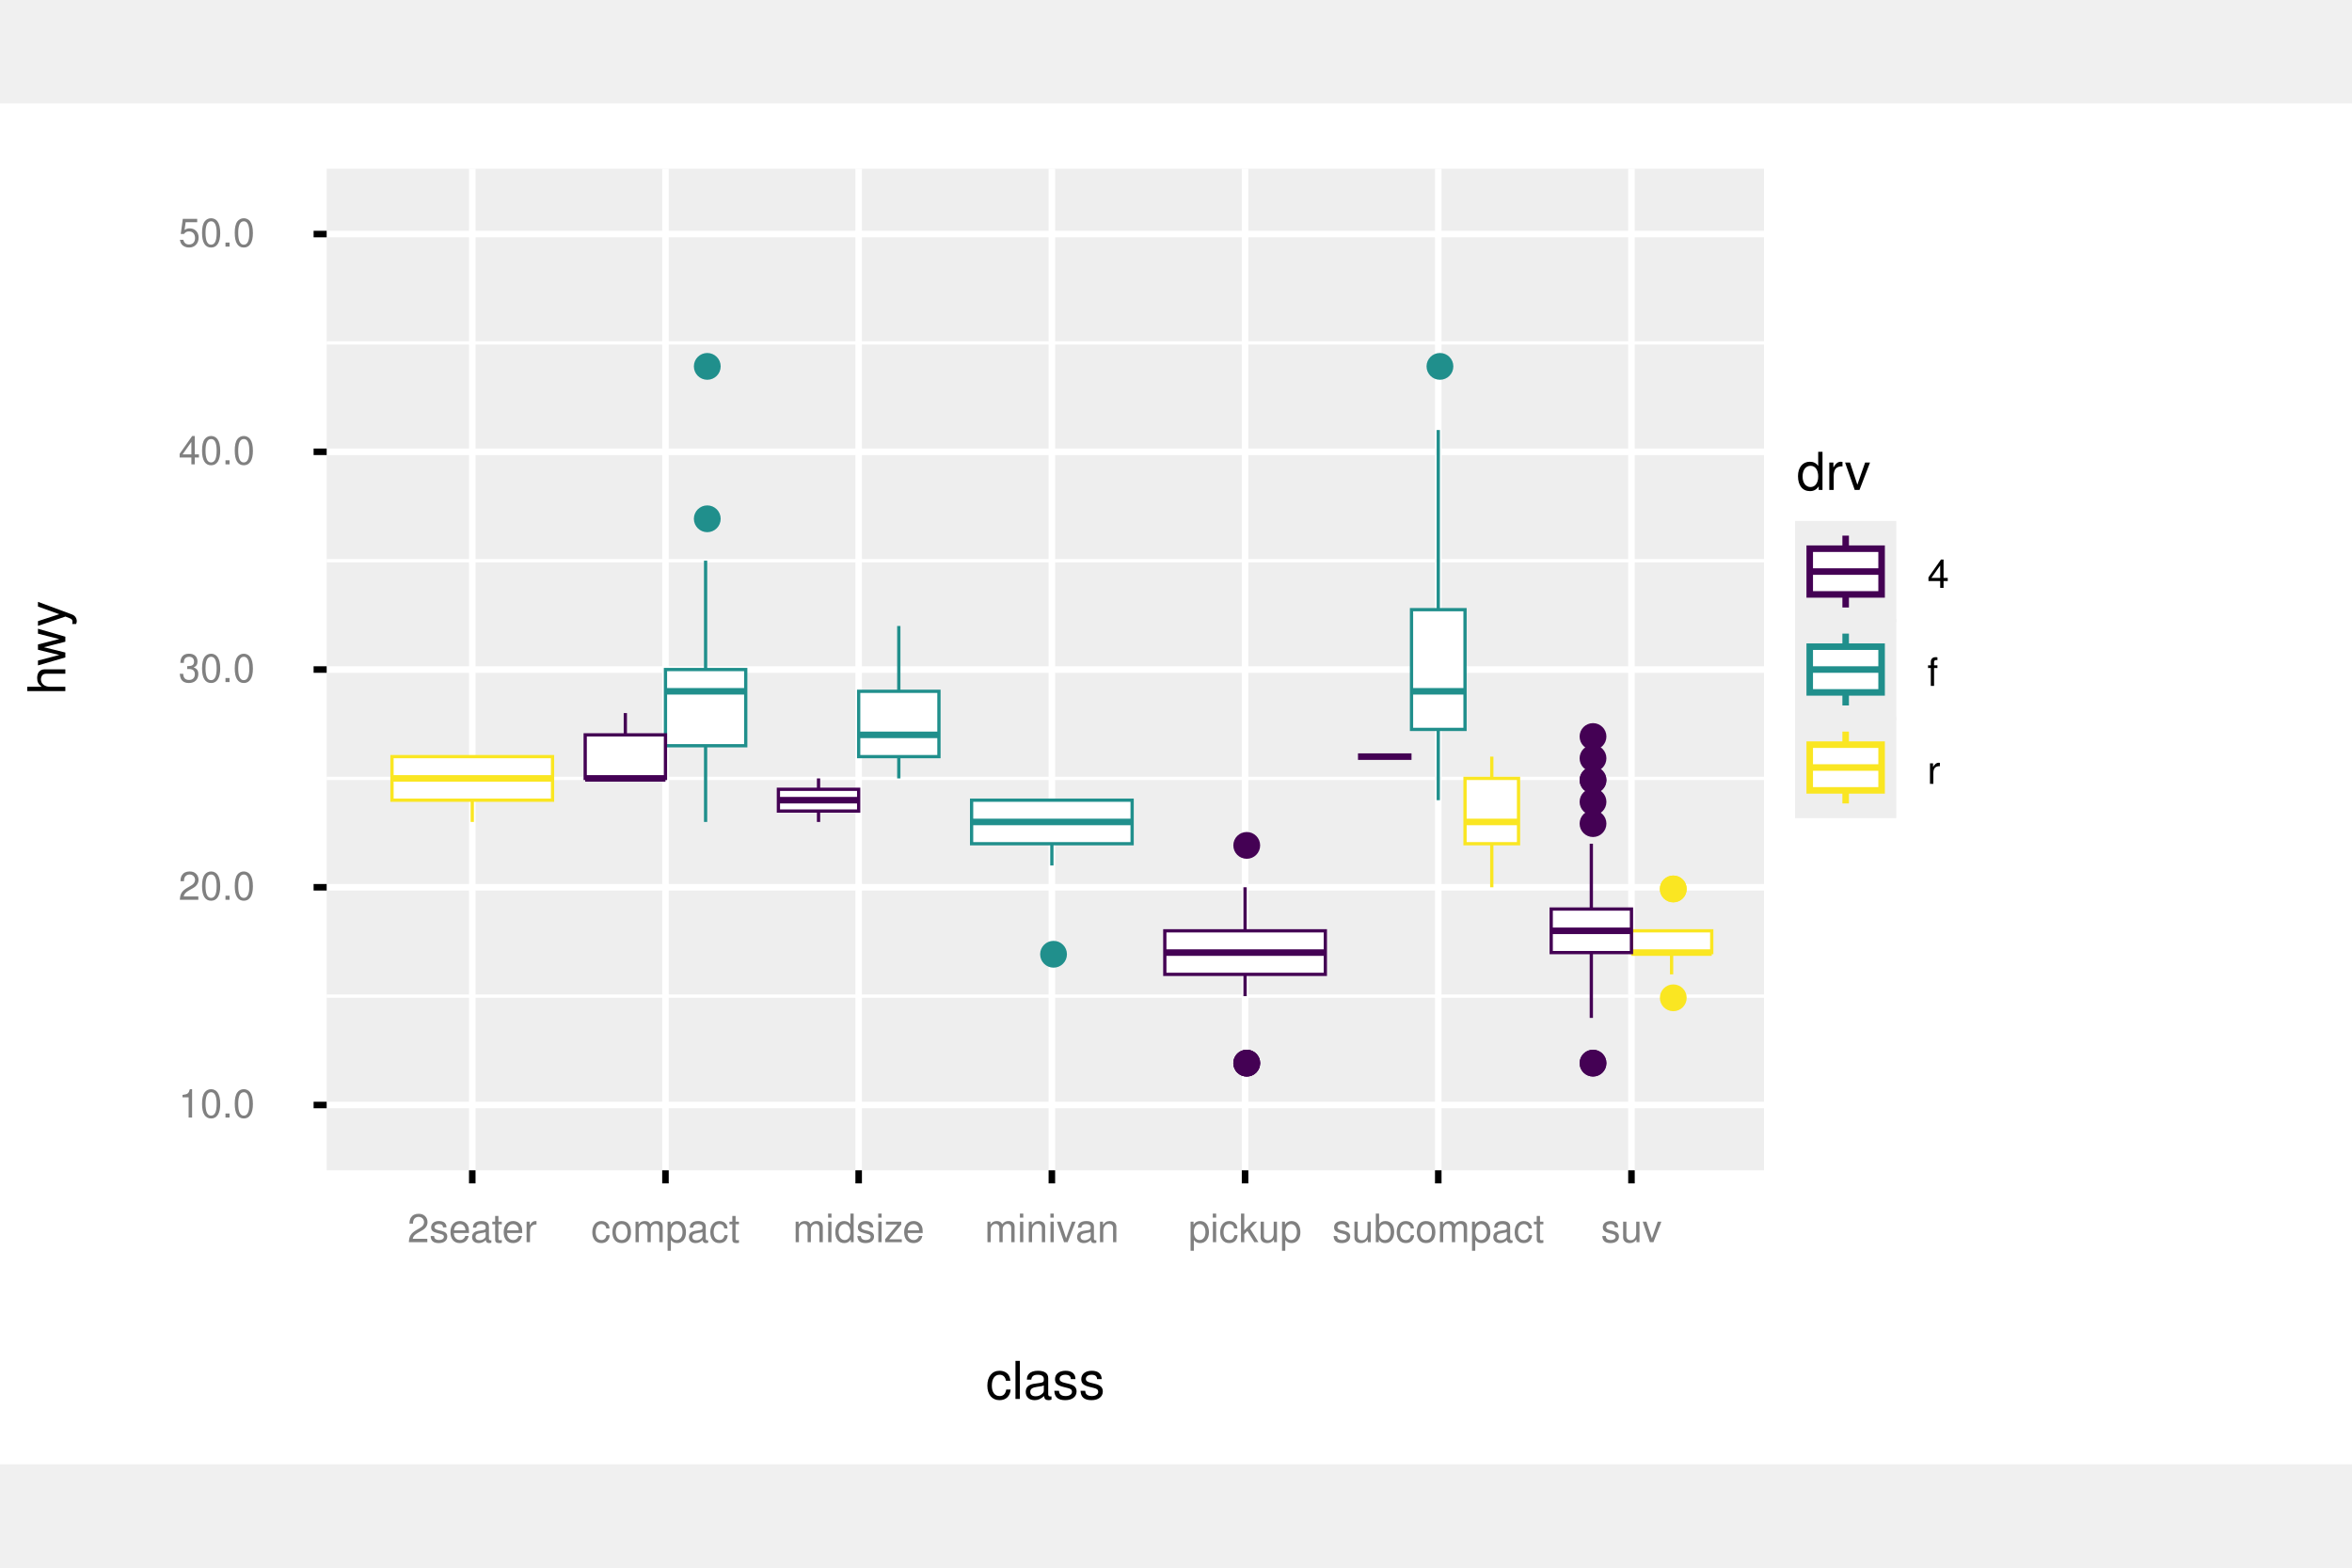
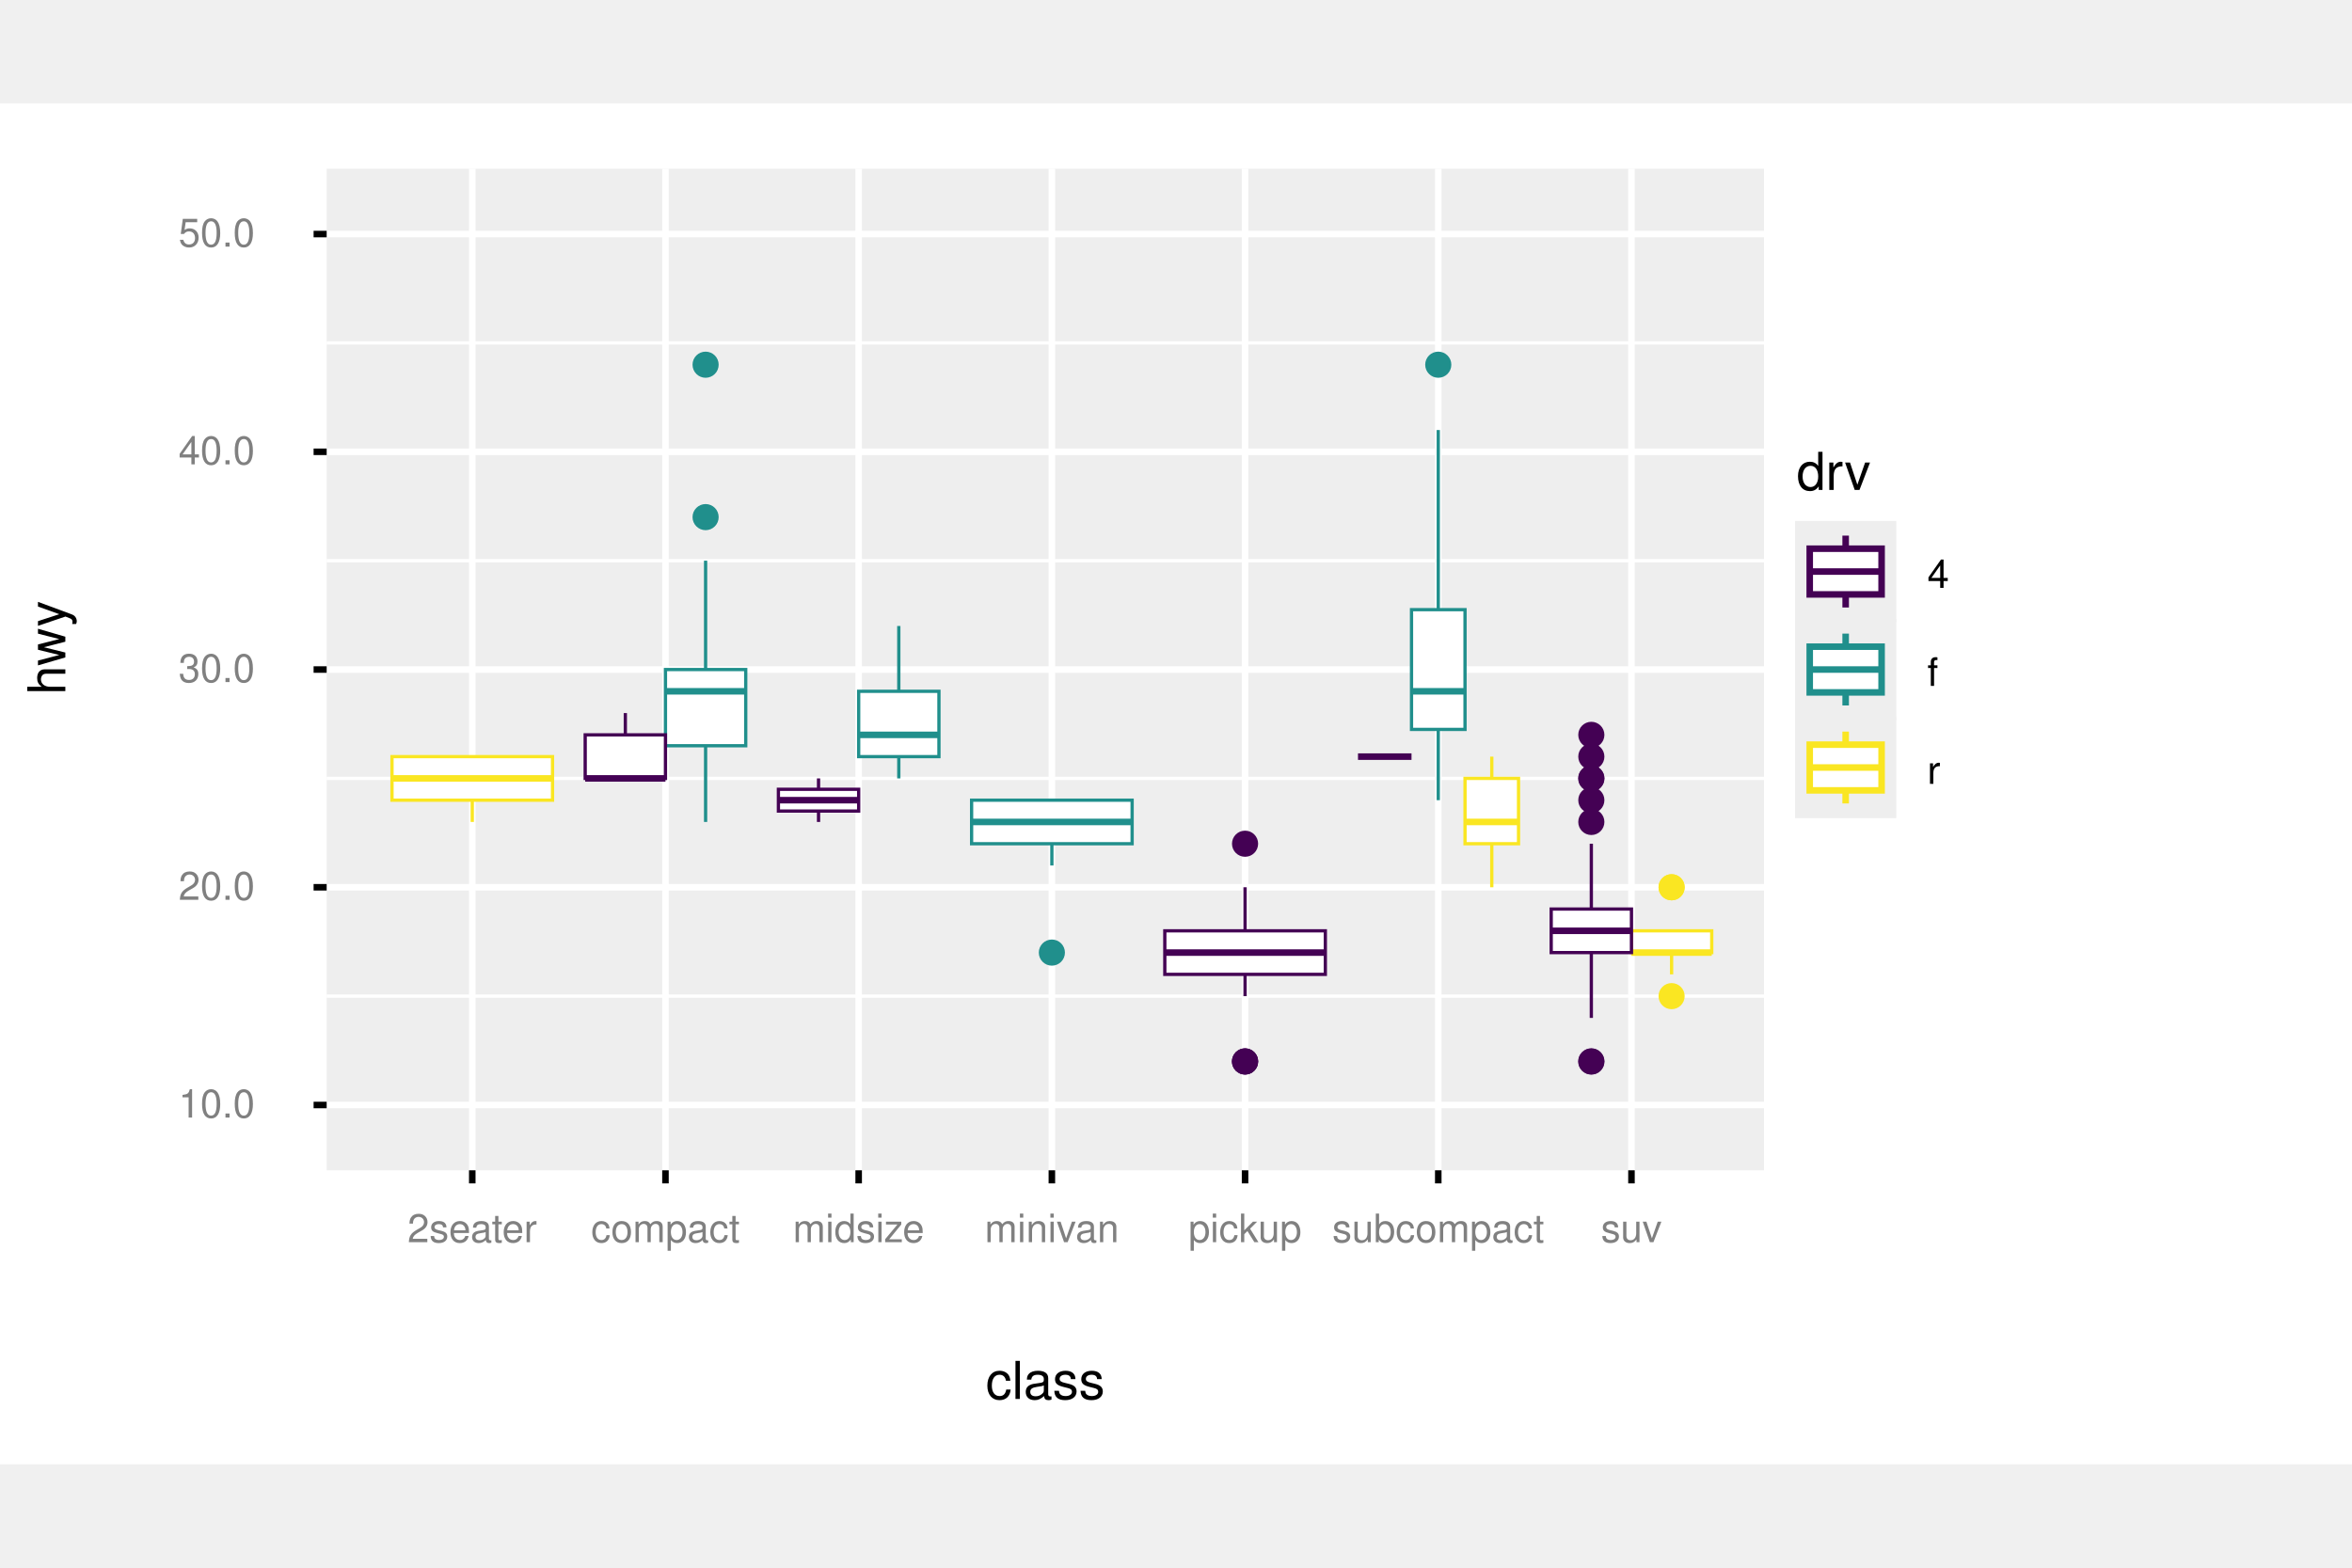
- <svg xmlns="http://www.w3.org/2000/svg" id="gg-867" viewBox="0 0 360 208.333" height="550" width="825.0">
-   <style type="text/css">#gg-867 .gg-axis-text {fill: #808080;font-size: 6px;} #gg-867 .gg-axis-text-x {} #gg-867 .gg-axis-ticks {stroke: #000000;} #gg-867 .gg-axis-title {fill: #000000;font-size: 8px;} #gg-867 .gg-legend-key {stroke: #EEEEEE;fill: #EEEEEE;stroke-width: 0.5;} #gg-867 .gg-legend-text {fill: #000000;font-size: 6px;} #gg-867 .gg-legend-title {fill: #000000;font-size: 8px;} #gg-867 .gg-panel-background {fill: #EEEEEE;} #gg-867 .gg-panel-border {} #gg-867 .gg-panel-grid {stroke: #FFFFFF;} #gg-867 .gg-panel-grid-major {stroke-width: 1;} #gg-867 .gg-panel-grid-minor {stroke-width: 0.5;} #gg-867 .gg-plot-background {fill: #FFFFFF;} #gg-867 .gg-plot-title {font-size: 10px;} #gg-867 .gg-text {font-family: Helvetica, Arial, sans-serif;} </style>
+ <svg xmlns="http://www.w3.org/2000/svg" id="gg-546" viewBox="0 0 360 208.333" height="550" width="825.0">
+   <style type="text/css">#gg-546 .gg-axis-text {fill: #808080;font-size: 6px;} #gg-546 .gg-axis-text-x {} #gg-546 .gg-axis-ticks {stroke: #000000;} #gg-546 .gg-axis-title {fill: #000000;font-size: 8px;} #gg-546 .gg-legend-key {stroke: #EEEEEE;fill: #EEEEEE;stroke-width: 0.5;} #gg-546 .gg-legend-text {fill: #000000;font-size: 6px;} #gg-546 .gg-legend-title {fill: #000000;font-size: 8px;} #gg-546 .gg-panel-background {fill: #EEEEEE;} #gg-546 .gg-panel-border {} #gg-546 .gg-panel-grid {stroke: #FFFFFF;} #gg-546 .gg-panel-grid-major {stroke-width: 1;} #gg-546 .gg-panel-grid-minor {stroke-width: 0.5;} #gg-546 .gg-plot-background {fill: #FFFFFF;} #gg-546 .gg-plot-title {font-size: 10px;} #gg-546 .gg-text {font-family: Helvetica, Arial, sans-serif;} </style>
  <rect class="gg-plot-background" width="100%" height="100%" />
  <g transform="translate(50, 10)">
    <rect x="0" y="0" height="153.333" width="220" class="gg-panel-background gg-panel-border" />
    <g opacity="1" transform="translate(0, 153.3333)">
      <line x2="220" class="gg-axis-line gg-axis-line-x" />
    </g>
    <g transform="translate(10,153.3333)" font-size="10" text-anchor="middle">
      <g opacity="1" transform="translate(189.7143,0)">
        <text y="11" class="gg-text gg-axis-text gg-axis-text-x" text-anchor="middle">suv</text>
      </g>
      <g opacity="1" transform="translate(160.1429,0)">
        <text y="11" class="gg-text gg-axis-text gg-axis-text-x" text-anchor="middle">subcompact</text>
      </g>
      <g opacity="1" transform="translate(130.5714,0)">
        <text y="11" class="gg-text gg-axis-text gg-axis-text-x" text-anchor="middle">pickup</text>
      </g>
      <g opacity="1" transform="translate(101.0,0)">
        <text y="11" class="gg-text gg-axis-text gg-axis-text-x" text-anchor="middle">minivan</text>
      </g>
      <g opacity="1" transform="translate(71.42857,0)">
        <text y="11" class="gg-text gg-axis-text gg-axis-text-x" text-anchor="middle">midsize</text>
      </g>
      <g opacity="1" transform="translate(41.85714,0)">
        <text y="11" class="gg-text gg-axis-text gg-axis-text-x" text-anchor="middle">compact</text>
      </g>
      <g opacity="1" transform="translate(12.28571,0)">
        <text y="11" class="gg-text gg-axis-text gg-axis-text-x" text-anchor="middle">2seater</text>
      </g>
      <g opacity="1" transform="translate(189.7143,0)">
        <line y2="-153.333" class="gg-panel-grid gg-panel-grid-major" />
      </g>
      <g opacity="1" transform="translate(160.1429,0)">
        <line y2="-153.333" class="gg-panel-grid gg-panel-grid-major" />
      </g>
      <g opacity="1" transform="translate(130.5714,0)">
        <line y2="-153.333" class="gg-panel-grid gg-panel-grid-major" />
      </g>
      <g opacity="1" transform="translate(101.0,0)">
        <line y2="-153.333" class="gg-panel-grid gg-panel-grid-major" />
      </g>
      <g opacity="1" transform="translate(71.42857,0)">
        <line y2="-153.333" class="gg-panel-grid gg-panel-grid-major" />
      </g>
      <g opacity="1" transform="translate(41.85714,0)">
        <line y2="-153.333" class="gg-panel-grid gg-panel-grid-major" />
      </g>
      <g opacity="1" transform="translate(12.28571,0)">
        <line y2="-153.333" class="gg-panel-grid gg-panel-grid-major" />
      </g>
      <g opacity="1" transform="translate(160.1429,0)">
</g>
      <g opacity="1" transform="translate(130.5714,0)">
</g>
      <g opacity="1" transform="translate(101.0,0)">
</g>
      <g opacity="1" transform="translate(71.42857,0)">
</g>
      <g opacity="1" transform="translate(41.85714,0)">
</g>
      <g opacity="1" transform="translate(12.28571,0)">
</g>
    </g>
    <g transform="translate(10,153.3333)" font-size="10" text-anchor="middle">
      <g opacity="1" transform="translate(189.7143,0)">
        <line y2="2" class="gg-axis-ticks gg-axis-ticks-x" />
      </g>
      <g opacity="1" transform="translate(160.1429,0)">
        <line y2="2" class="gg-axis-ticks gg-axis-ticks-x" />
      </g>
      <g opacity="1" transform="translate(130.5714,0)">
        <line y2="2" class="gg-axis-ticks gg-axis-ticks-x" />
      </g>
      <g opacity="1" transform="translate(101.0,0)">
        <line y2="2" class="gg-axis-ticks gg-axis-ticks-x" />
      </g>
      <g opacity="1" transform="translate(71.42857,0)">
        <line y2="2" class="gg-axis-ticks gg-axis-ticks-x" />
      </g>
      <g opacity="1" transform="translate(41.85714,0)">
        <line y2="2" class="gg-axis-ticks gg-axis-ticks-x" />
      </g>
      <g opacity="1" transform="translate(12.28571,0)">
        <line y2="2" class="gg-axis-ticks gg-axis-ticks-x" />
      </g>
    </g>
    <text x="110.0" y="188.333" class="gg-text gg-axis-title" text-anchor="middle">class</text>
    <g transform="translate(0, 0)">
      <line y2="153.333" class="gg-axis-line gg-axis-line-y" />
    </g>
    <g transform="translate(0, 0)" font-size="10" text-anchor="end">
      <g opacity="1" transform="translate(0,10.0)">
        <text x="-11" dy="0.32em" class="gg-text gg-axis-text gg-axis-text-y">50.0</text>
      </g>
      <g opacity="1" transform="translate(0,43.33333)">
        <text x="-11" dy="0.32em" class="gg-text gg-axis-text gg-axis-text-y">40.0</text>
      </g>
      <g opacity="1" transform="translate(0,76.66667)">
        <text x="-11" dy="0.32em" class="gg-text gg-axis-text gg-axis-text-y">30.0</text>
      </g>
      <g opacity="1" transform="translate(0,110.0)">
        <text x="-11" dy="0.32em" class="gg-text gg-axis-text gg-axis-text-y">20.0</text>
      </g>
      <g opacity="1" transform="translate(0,143.3333)">
        <text x="-11" dy="0.32em" class="gg-text gg-axis-text gg-axis-text-y">10.0</text>
      </g>
      <g opacity="1" transform="translate(0,10.0)">
        <line x2="220" class="gg-panel-grid gg-panel-grid-major" />
      </g>
      <g opacity="1" transform="translate(0,43.33333)">
        <line x2="220" class="gg-panel-grid gg-panel-grid-major" />
      </g>
      <g opacity="1" transform="translate(0,76.66667)">
        <line x2="220" class="gg-panel-grid gg-panel-grid-major" />
      </g>
      <g opacity="1" transform="translate(0,110.0)">
        <line x2="220" class="gg-panel-grid gg-panel-grid-major" />
      </g>
      <g opacity="1" transform="translate(0,143.3333)">
        <line x2="220" class="gg-panel-grid gg-panel-grid-major" />
      </g>
      <g opacity="1" transform="translate(0,43.33333)">
        <line x2="220" class="gg-panel-grid gg-panel-grid-minor" transform="translate(0, -16.66667)" />
      </g>
      <g opacity="1" transform="translate(0,76.66667)">
        <line x2="220" class="gg-panel-grid gg-panel-grid-minor" transform="translate(0, -16.66667)" />
      </g>
      <g opacity="1" transform="translate(0,110.0)">
        <line x2="220" class="gg-panel-grid gg-panel-grid-minor" transform="translate(0, -16.66667)" />
      </g>
      <g opacity="1" transform="translate(0,143.3333)">
        <line x2="220" class="gg-panel-grid gg-panel-grid-minor" transform="translate(0, -16.66667)" />
      </g>
    </g>
    <g transform="translate(0, 0)" font-size="10" text-anchor="end">
      <g opacity="1" transform="translate(0,10.0)">
        <line x2="-2" class="gg-axis-ticks gg-axis-ticks-y" />
      </g>
      <g opacity="1" transform="translate(0,43.33333)">
        <line x2="-2" class="gg-axis-ticks gg-axis-ticks-y" />
      </g>
      <g opacity="1" transform="translate(0,76.66667)">
        <line x2="-2" class="gg-axis-ticks gg-axis-ticks-y" />
      </g>
      <g opacity="1" transform="translate(0,110.0)">
        <line x2="-2" class="gg-axis-ticks gg-axis-ticks-y" />
      </g>
      <g opacity="1" transform="translate(0,143.3333)">
        <line x2="-2" class="gg-axis-ticks gg-axis-ticks-y" />
      </g>
    </g>
    <text x="-73.333" y="-40" class="gg-text gg-axis-title" text-anchor="middle" transform="rotate(-90)">hwy</text>
    <rect x="10.0" y="90.0" width="24.571" height="6.667" fill="white" fill-opacity="1" stroke="#FAE622" stroke-width="0.5" />
    <line x1="10.0" x2="34.571" y1="93.333" y2="93.333" stroke="#FAE622" />
    <line x1="22.286" x2="22.286" y1="90.0" y2="90.0" stroke="#FAE622" stroke-width="0.5" />
    <line x1="22.286" x2="22.286" y1="96.667" y2="100.0" stroke="#FAE622" stroke-width="0.5" />
    <rect x="51.857" y="76.667" width="12.286" height="11.667" fill="white" fill-opacity="1" stroke="#208F8C" stroke-width="0.5" />
    <line x1="51.857" x2="64.143" y1="80.0" y2="80.0" stroke="#208F8C" />
    <line x1="58.0" x2="58.0" y1="76.667" y2="60" stroke="#208F8C" stroke-width="0.5" />
    <line x1="58.0" x2="58.0" y1="88.333" y2="100.0" stroke="#208F8C" stroke-width="0.5" />
-     <svg viewBox="-1 -1 11 11" x="55.179" y="50.512" height="5.642" width="5.642">
-       <circle cx="5" cy="5" r="4" fill="#208F8C" />
-     </svg>
-     <svg viewBox="-1 -1 11 11" x="55.179" y="27.179" height="5.642" width="5.642">
+     <svg viewBox="0 0 10 10" x="55.5" y="50.833" height="5.0" width="5.0">
+       <circle cx="5" cy="5" r="4" fill="#208F8C" />
+     </svg>
+     <svg viewBox="0 0 10 10" x="55.5" y="27.5" height="5.0" width="5.0">
      <circle cx="5" cy="5" r="4" fill="#208F8C" />
    </svg>
    <rect x="39.571" y="86.667" width="12.286" height="6.667" fill="white" fill-opacity="1" stroke="#440154" stroke-width="0.5" />
    <line x1="39.571" x2="51.857" y1="93.333" y2="93.333" stroke="#440154" />
    <line x1="45.714" x2="45.714" y1="86.667" y2="83.333" stroke="#440154" stroke-width="0.5" />
    <line x1="45.714" x2="45.714" y1="93.333" y2="93.333" stroke="#440154" stroke-width="0.5" />
    <rect x="81.429" y="80.0" width="12.286" height="10.0" fill="white" fill-opacity="1" stroke="#208F8C" stroke-width="0.5" />
    <line x1="81.429" x2="93.714" y1="86.667" y2="86.667" stroke="#208F8C" />
    <line x1="87.571" x2="87.571" y1="80.0" y2="70.0" stroke="#208F8C" stroke-width="0.5" />
    <line x1="87.571" x2="87.571" y1="90.0" y2="93.333" stroke="#208F8C" stroke-width="0.5" />
    <rect x="69.143" y="95.0" width="12.286" height="3.333" fill="white" fill-opacity="1" stroke="#440154" stroke-width="0.5" />
    <line x1="69.143" x2="81.429" y1="96.667" y2="96.667" stroke="#440154" />
    <line x1="75.286" x2="75.286" y1="95.0" y2="93.333" stroke="#440154" stroke-width="0.5" />
    <line x1="75.286" x2="75.286" y1="98.333" y2="100.0" stroke="#440154" stroke-width="0.5" />
    <rect x="98.714" y="96.667" width="24.571" height="6.667" fill="white" fill-opacity="1" stroke="#208F8C" stroke-width="0.5" />
    <line x1="98.714" x2="123.286" y1="100.0" y2="100.0" stroke="#208F8C" />
    <line x1="111" x2="111" y1="96.667" y2="96.667" stroke="#208F8C" stroke-width="0.5" />
    <line x1="111" x2="111" y1="103.333" y2="106.667" stroke="#208F8C" stroke-width="0.5" />
-     <svg viewBox="-1 -1 11 11" x="108.179" y="117.179" height="5.642" width="5.642">
+     <svg viewBox="0 0 10 10" x="108.5" y="117.5" height="5.0" width="5.0">
      <circle cx="5" cy="5" r="4" fill="#208F8C" />
    </svg>
    <rect x="128.286" y="116.667" width="24.571" height="6.667" fill="white" fill-opacity="1" stroke="#440154" stroke-width="0.5" />
    <line x1="128.286" x2="152.857" y1="120" y2="120" stroke="#440154" />
    <line x1="140.571" x2="140.571" y1="116.667" y2="110.0" stroke="#440154" stroke-width="0.5" />
    <line x1="140.571" x2="140.571" y1="123.333" y2="126.667" stroke="#440154" stroke-width="0.5" />
-     <svg viewBox="-1 -1 11 11" x="137.75" y="133.846" height="5.642" width="5.642">
-       <circle cx="5" cy="5" r="4" fill="#440154" />
-     </svg>
-     <svg viewBox="-1 -1 11 11" x="137.75" y="133.846" height="5.642" width="5.642">
-       <circle cx="5" cy="5" r="4" fill="#440154" />
-     </svg>
-     <svg viewBox="-1 -1 11 11" x="137.75" y="133.846" height="5.642" width="5.642">
-       <circle cx="5" cy="5" r="4" fill="#440154" />
-     </svg>
-     <svg viewBox="-1 -1 11 11" x="137.75" y="100.512" height="5.642" width="5.642">
+     <svg viewBox="0 0 10 10" x="138.071" y="134.167" height="5.0" width="5.0">
+       <circle cx="5" cy="5" r="4" fill="#440154" />
+     </svg>
+     <svg viewBox="0 0 10 10" x="138.071" y="134.167" height="5.0" width="5.0">
+       <circle cx="5" cy="5" r="4" fill="#440154" />
+     </svg>
+     <svg viewBox="0 0 10 10" x="138.071" y="134.167" height="5.0" width="5.0">
+       <circle cx="5" cy="5" r="4" fill="#440154" />
+     </svg>
+     <svg viewBox="0 0 10 10" x="138.071" y="100.833" height="5.0" width="5.0">
      <circle cx="5" cy="5" r="4" fill="#440154" />
    </svg>
    <rect x="174.238" y="93.333" width="8.19" height="10.0" fill="white" fill-opacity="1" stroke="#FAE622" stroke-width="0.5" />
    <line x1="174.238" x2="182.429" y1="100.0" y2="100.0" stroke="#FAE622" />
    <line x1="178.333" x2="178.333" y1="93.333" y2="90.0" stroke="#FAE622" stroke-width="0.5" />
    <line x1="178.333" x2="178.333" y1="103.333" y2="110.0" stroke="#FAE622" stroke-width="0.5" />
    <rect x="166.048" y="67.5" width="8.19" height="18.333" fill="white" fill-opacity="1" stroke="#208F8C" stroke-width="0.5" />
    <line x1="166.048" x2="174.238" y1="80.0" y2="80.0" stroke="#208F8C" />
    <line x1="170.143" x2="170.143" y1="67.5" y2="40" stroke="#208F8C" stroke-width="0.5" />
    <line x1="170.143" x2="170.143" y1="85.833" y2="96.667" stroke="#208F8C" stroke-width="0.5" />
-     <svg viewBox="-1 -1 11 11" x="167.322" y="27.179" height="5.642" width="5.642">
+     <svg viewBox="0 0 10 10" x="167.643" y="27.5" height="5.0" width="5.0">
      <circle cx="5" cy="5" r="4" fill="#208F8C" />
    </svg>
    <rect x="157.857" y="90.0" width="8.19" height="0.0" fill="white" fill-opacity="1" stroke="#440154" stroke-width="0.5" />
    <line x1="157.857" x2="166.048" y1="90.0" y2="90.0" stroke="#440154" />
    <line x1="161.952" x2="161.952" y1="90.0" y2="90.0" stroke="#440154" stroke-width="0.5" />
    <line x1="161.952" x2="161.952" y1="90.0" y2="90.0" stroke="#440154" stroke-width="0.5" />
    <rect x="199.714" y="116.667" width="12.286" height="3.333" fill="white" fill-opacity="1" stroke="#FAE622" stroke-width="0.5" />
    <line x1="199.714" x2="212.0" y1="120" y2="120" stroke="#FAE622" />
    <line x1="205.857" x2="205.857" y1="116.667" y2="116.667" stroke="#FAE622" stroke-width="0.5" />
    <line x1="205.857" x2="205.857" y1="120" y2="123.333" stroke="#FAE622" stroke-width="0.5" />
-     <svg viewBox="-1 -1 11 11" x="203.036" y="123.846" height="5.642" width="5.642">
+     <svg viewBox="0 0 10 10" x="203.357" y="124.167" height="5.0" width="5.0">
      <circle cx="5" cy="5" r="4" fill="#FAE622" />
    </svg>
-     <svg viewBox="-1 -1 11 11" x="203.036" y="107.179" height="5.642" width="5.642">
+     <svg viewBox="0 0 10 10" x="203.357" y="107.5" height="5.0" width="5.0">
      <circle cx="5" cy="5" r="4" fill="#FAE622" />
    </svg>
-     <svg viewBox="-1 -1 11 11" x="203.036" y="107.179" height="5.642" width="5.642">
+     <svg viewBox="0 0 10 10" x="203.357" y="107.5" height="5.0" width="5.0">
      <circle cx="5" cy="5" r="4" fill="#FAE622" />
    </svg>
    <rect x="187.429" y="113.333" width="12.286" height="6.667" fill="white" fill-opacity="1" stroke="#440154" stroke-width="0.5" />
    <line x1="187.429" x2="199.714" y1="116.667" y2="116.667" stroke="#440154" />
    <line x1="193.571" x2="193.571" y1="113.333" y2="103.333" stroke="#440154" stroke-width="0.5" />
    <line x1="193.571" x2="193.571" y1="120" y2="130.0" stroke="#440154" stroke-width="0.5" />
-     <svg viewBox="-1 -1 11 11" x="190.75" y="133.846" height="5.642" width="5.642">
-       <circle cx="5" cy="5" r="4" fill="#440154" />
-     </svg>
-     <svg viewBox="-1 -1 11 11" x="190.75" y="133.846" height="5.642" width="5.642">
-       <circle cx="5" cy="5" r="4" fill="#440154" />
-     </svg>
-     <svg viewBox="-1 -1 11 11" x="190.75" y="97.179" height="5.642" width="5.642">
-       <circle cx="5" cy="5" r="4" fill="#440154" />
-     </svg>
-     <svg viewBox="-1 -1 11 11" x="190.75" y="93.846" height="5.642" width="5.642">
-       <circle cx="5" cy="5" r="4" fill="#440154" />
-     </svg>
-     <svg viewBox="-1 -1 11 11" x="190.75" y="90.512" height="5.642" width="5.642">
-       <circle cx="5" cy="5" r="4" fill="#440154" />
-     </svg>
-     <svg viewBox="-1 -1 11 11" x="190.75" y="90.512" height="5.642" width="5.642">
-       <circle cx="5" cy="5" r="4" fill="#440154" />
-     </svg>
-     <svg viewBox="-1 -1 11 11" x="190.75" y="87.179" height="5.642" width="5.642">
-       <circle cx="5" cy="5" r="4" fill="#440154" />
-     </svg>
-     <svg viewBox="-1 -1 11 11" x="190.75" y="83.846" height="5.642" width="5.642">
+     <svg viewBox="0 0 10 10" x="191.071" y="134.167" height="5.0" width="5.0">
+       <circle cx="5" cy="5" r="4" fill="#440154" />
+     </svg>
+     <svg viewBox="0 0 10 10" x="191.071" y="134.167" height="5.0" width="5.0">
+       <circle cx="5" cy="5" r="4" fill="#440154" />
+     </svg>
+     <svg viewBox="0 0 10 10" x="191.071" y="97.5" height="5.0" width="5.0">
+       <circle cx="5" cy="5" r="4" fill="#440154" />
+     </svg>
+     <svg viewBox="0 0 10 10" x="191.071" y="94.167" height="5.0" width="5.0">
+       <circle cx="5" cy="5" r="4" fill="#440154" />
+     </svg>
+     <svg viewBox="0 0 10 10" x="191.071" y="90.833" height="5.0" width="5.0">
+       <circle cx="5" cy="5" r="4" fill="#440154" />
+     </svg>
+     <svg viewBox="0 0 10 10" x="191.071" y="90.833" height="5.0" width="5.0">
+       <circle cx="5" cy="5" r="4" fill="#440154" />
+     </svg>
+     <svg viewBox="0 0 10 10" x="191.071" y="87.5" height="5.0" width="5.0">
+       <circle cx="5" cy="5" r="4" fill="#440154" />
+     </svg>
+     <svg viewBox="0 0 10 10" x="191.071" y="84.167" height="5.0" width="5.0">
      <circle cx="5" cy="5" r="4" fill="#440154" />
    </svg>
  </g>
  <g transform="translate(275, 64.16667)">
    <g transform="translate(0, 0)">
      <text x="0" y="-5" class="gg-text gg-legend-title" text-anchor="left">drv</text>
      <rect x="0" y="0" height="15" width="15" class="gg-legend-key" />
      <line x1="7.5" x2="7.5" y1="2" y2="4" stroke="#440154" />
      <line x1="7.5" x2="7.5" y1="13" y2="11" stroke="#440154" />
      <rect x="2" y="4" width="11" height="7" stroke="#440154" fill="white" />
      <line x1="2" x2="13" y1="7.5" y2="7.5" stroke="#440154" />
      <text x="20" y="10" class="gg-text gg-legend-text" text-anchor="left">4</text>
      <rect x="0" y="15" height="15" width="15" class="gg-legend-key" />
      <line x1="7.5" x2="7.5" y1="17" y2="19" stroke="#208F8C" />
      <line x1="7.5" x2="7.5" y1="28" y2="26" stroke="#208F8C" />
      <rect x="2" y="19" width="11" height="7" stroke="#208F8C" fill="white" />
      <line x1="2" x2="13" y1="22.5" y2="22.5" stroke="#208F8C" />
      <text x="20" y="25" class="gg-text gg-legend-text" text-anchor="left">f</text>
      <rect x="0" y="30" height="15" width="15" class="gg-legend-key" />
      <line x1="7.5" x2="7.5" y1="32" y2="34" stroke="#FAE622" />
      <line x1="7.5" x2="7.5" y1="43" y2="41" stroke="#FAE622" />
      <rect x="2" y="34" width="11" height="7" stroke="#FAE622" fill="white" />
      <line x1="2" x2="13" y1="37.5" y2="37.5" stroke="#FAE622" />
      <text x="20" y="40" class="gg-text gg-legend-text" text-anchor="left">r</text>
    </g>
  </g>
</svg>
